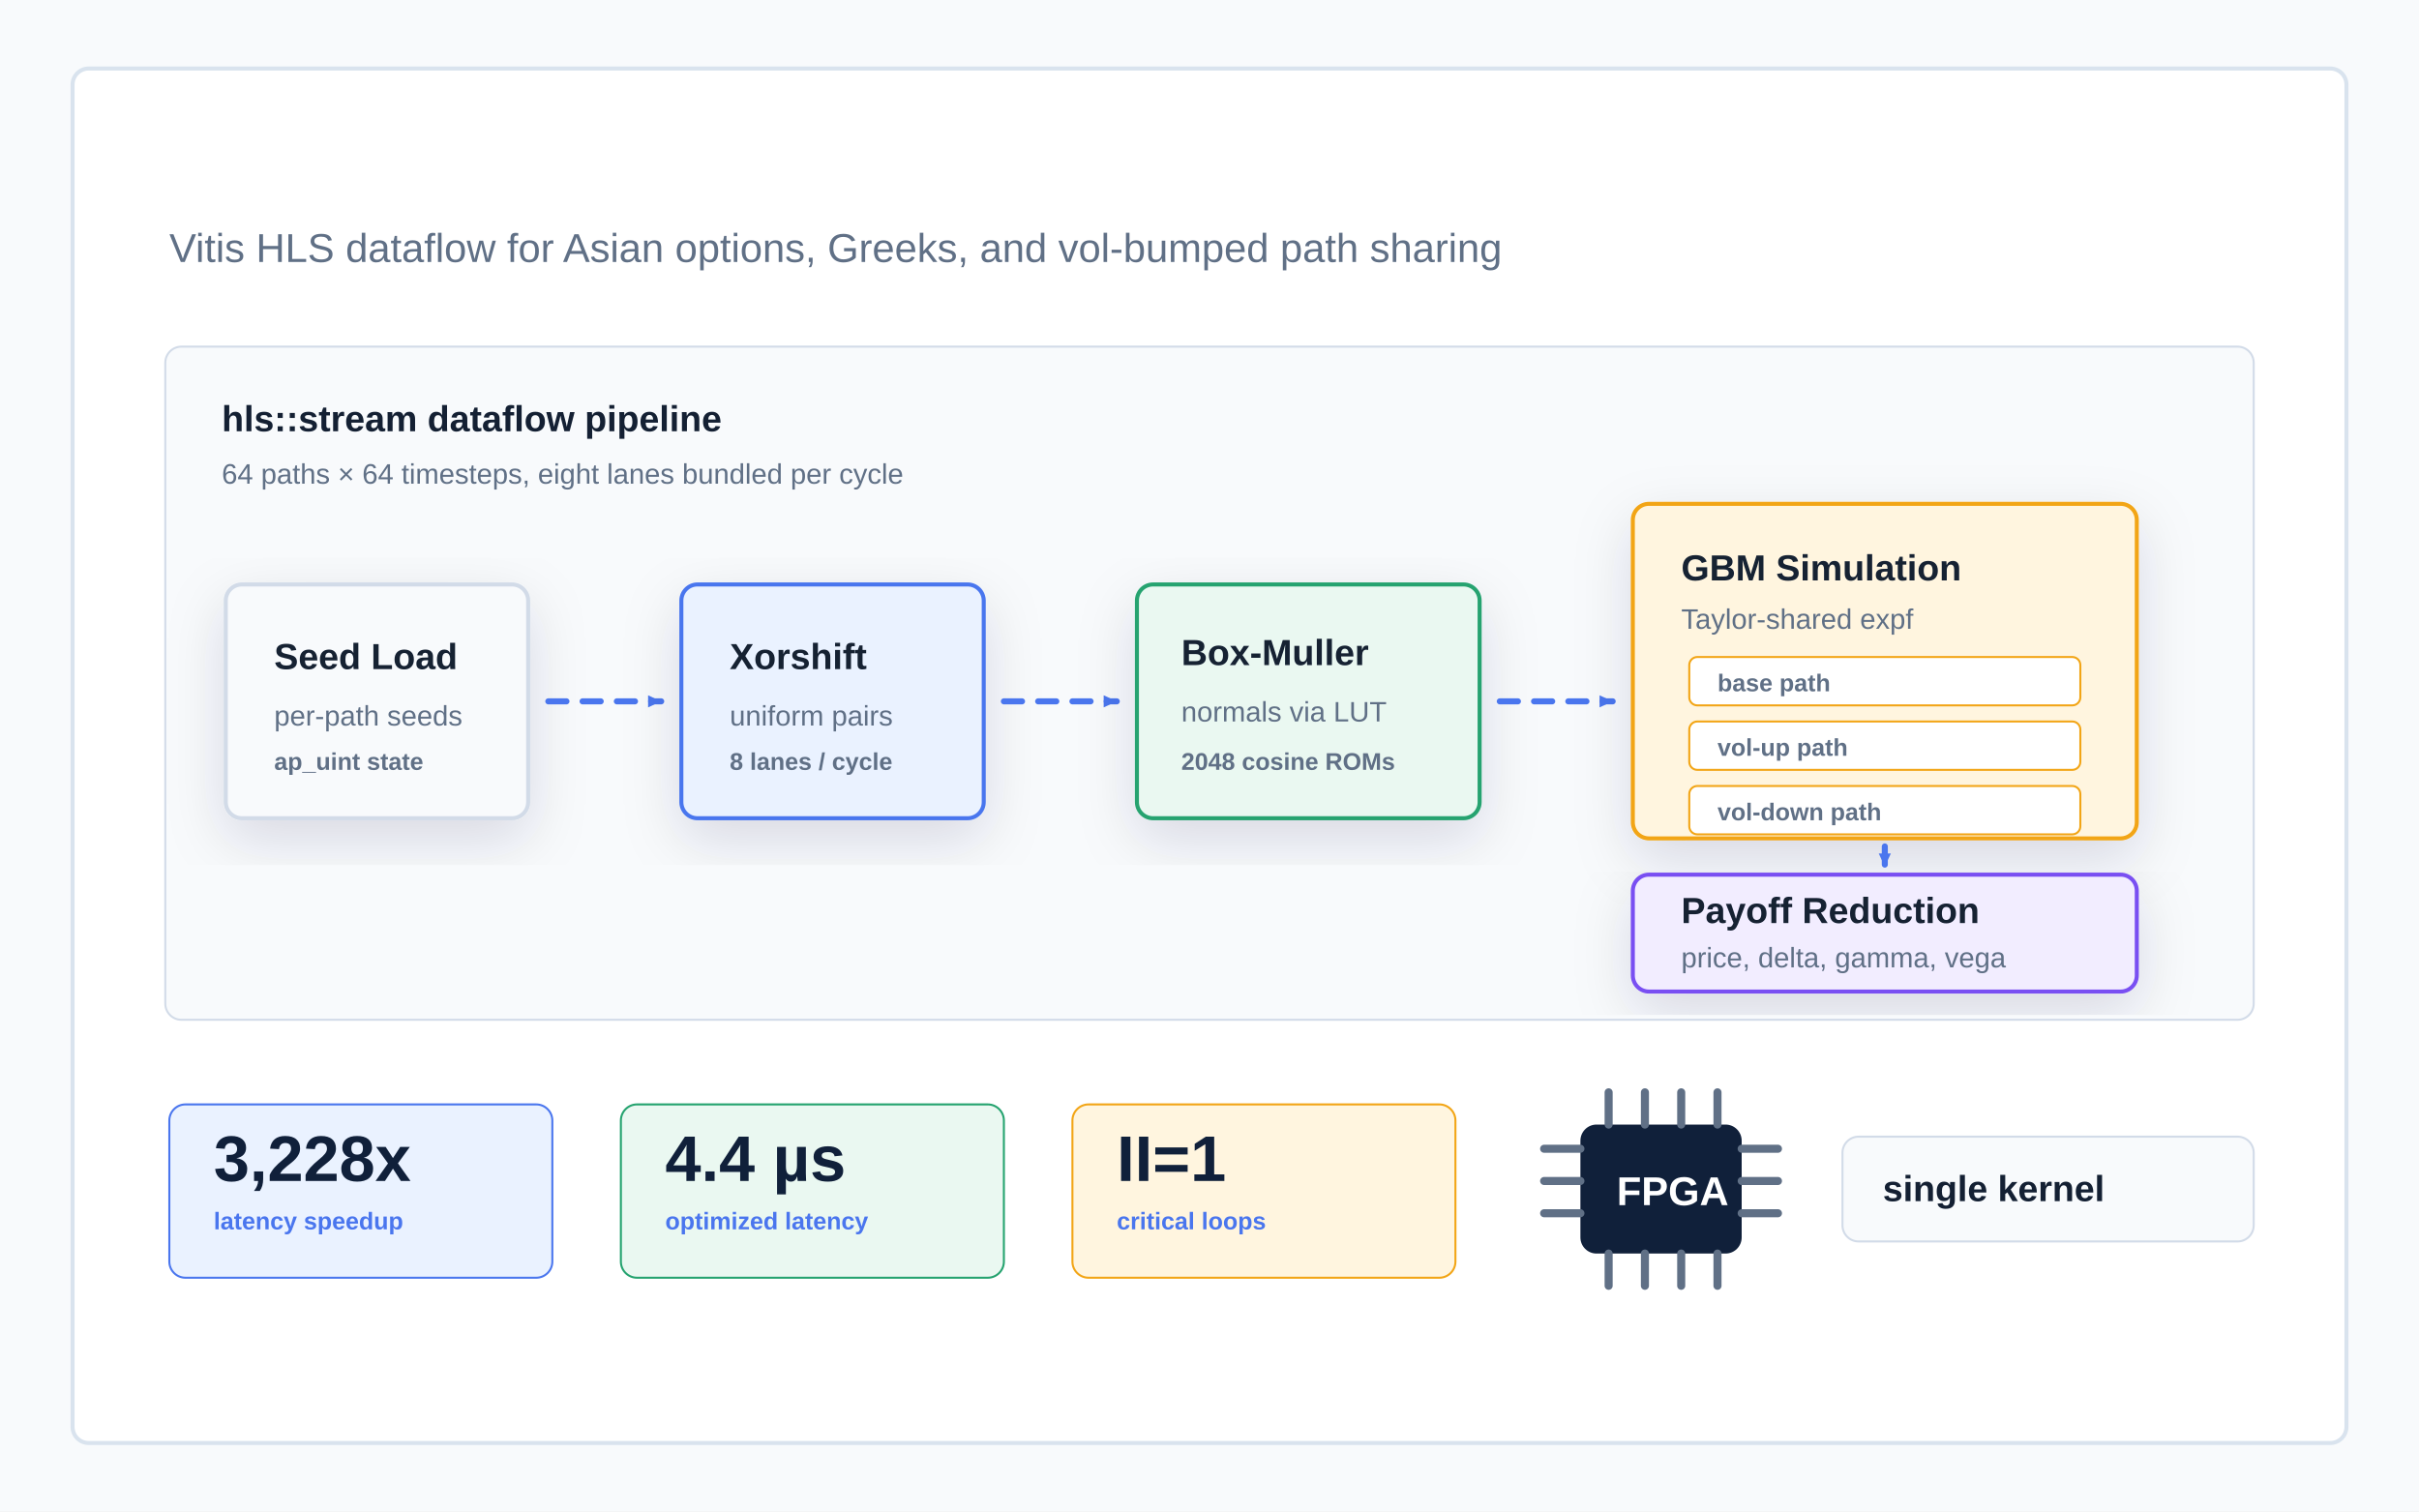
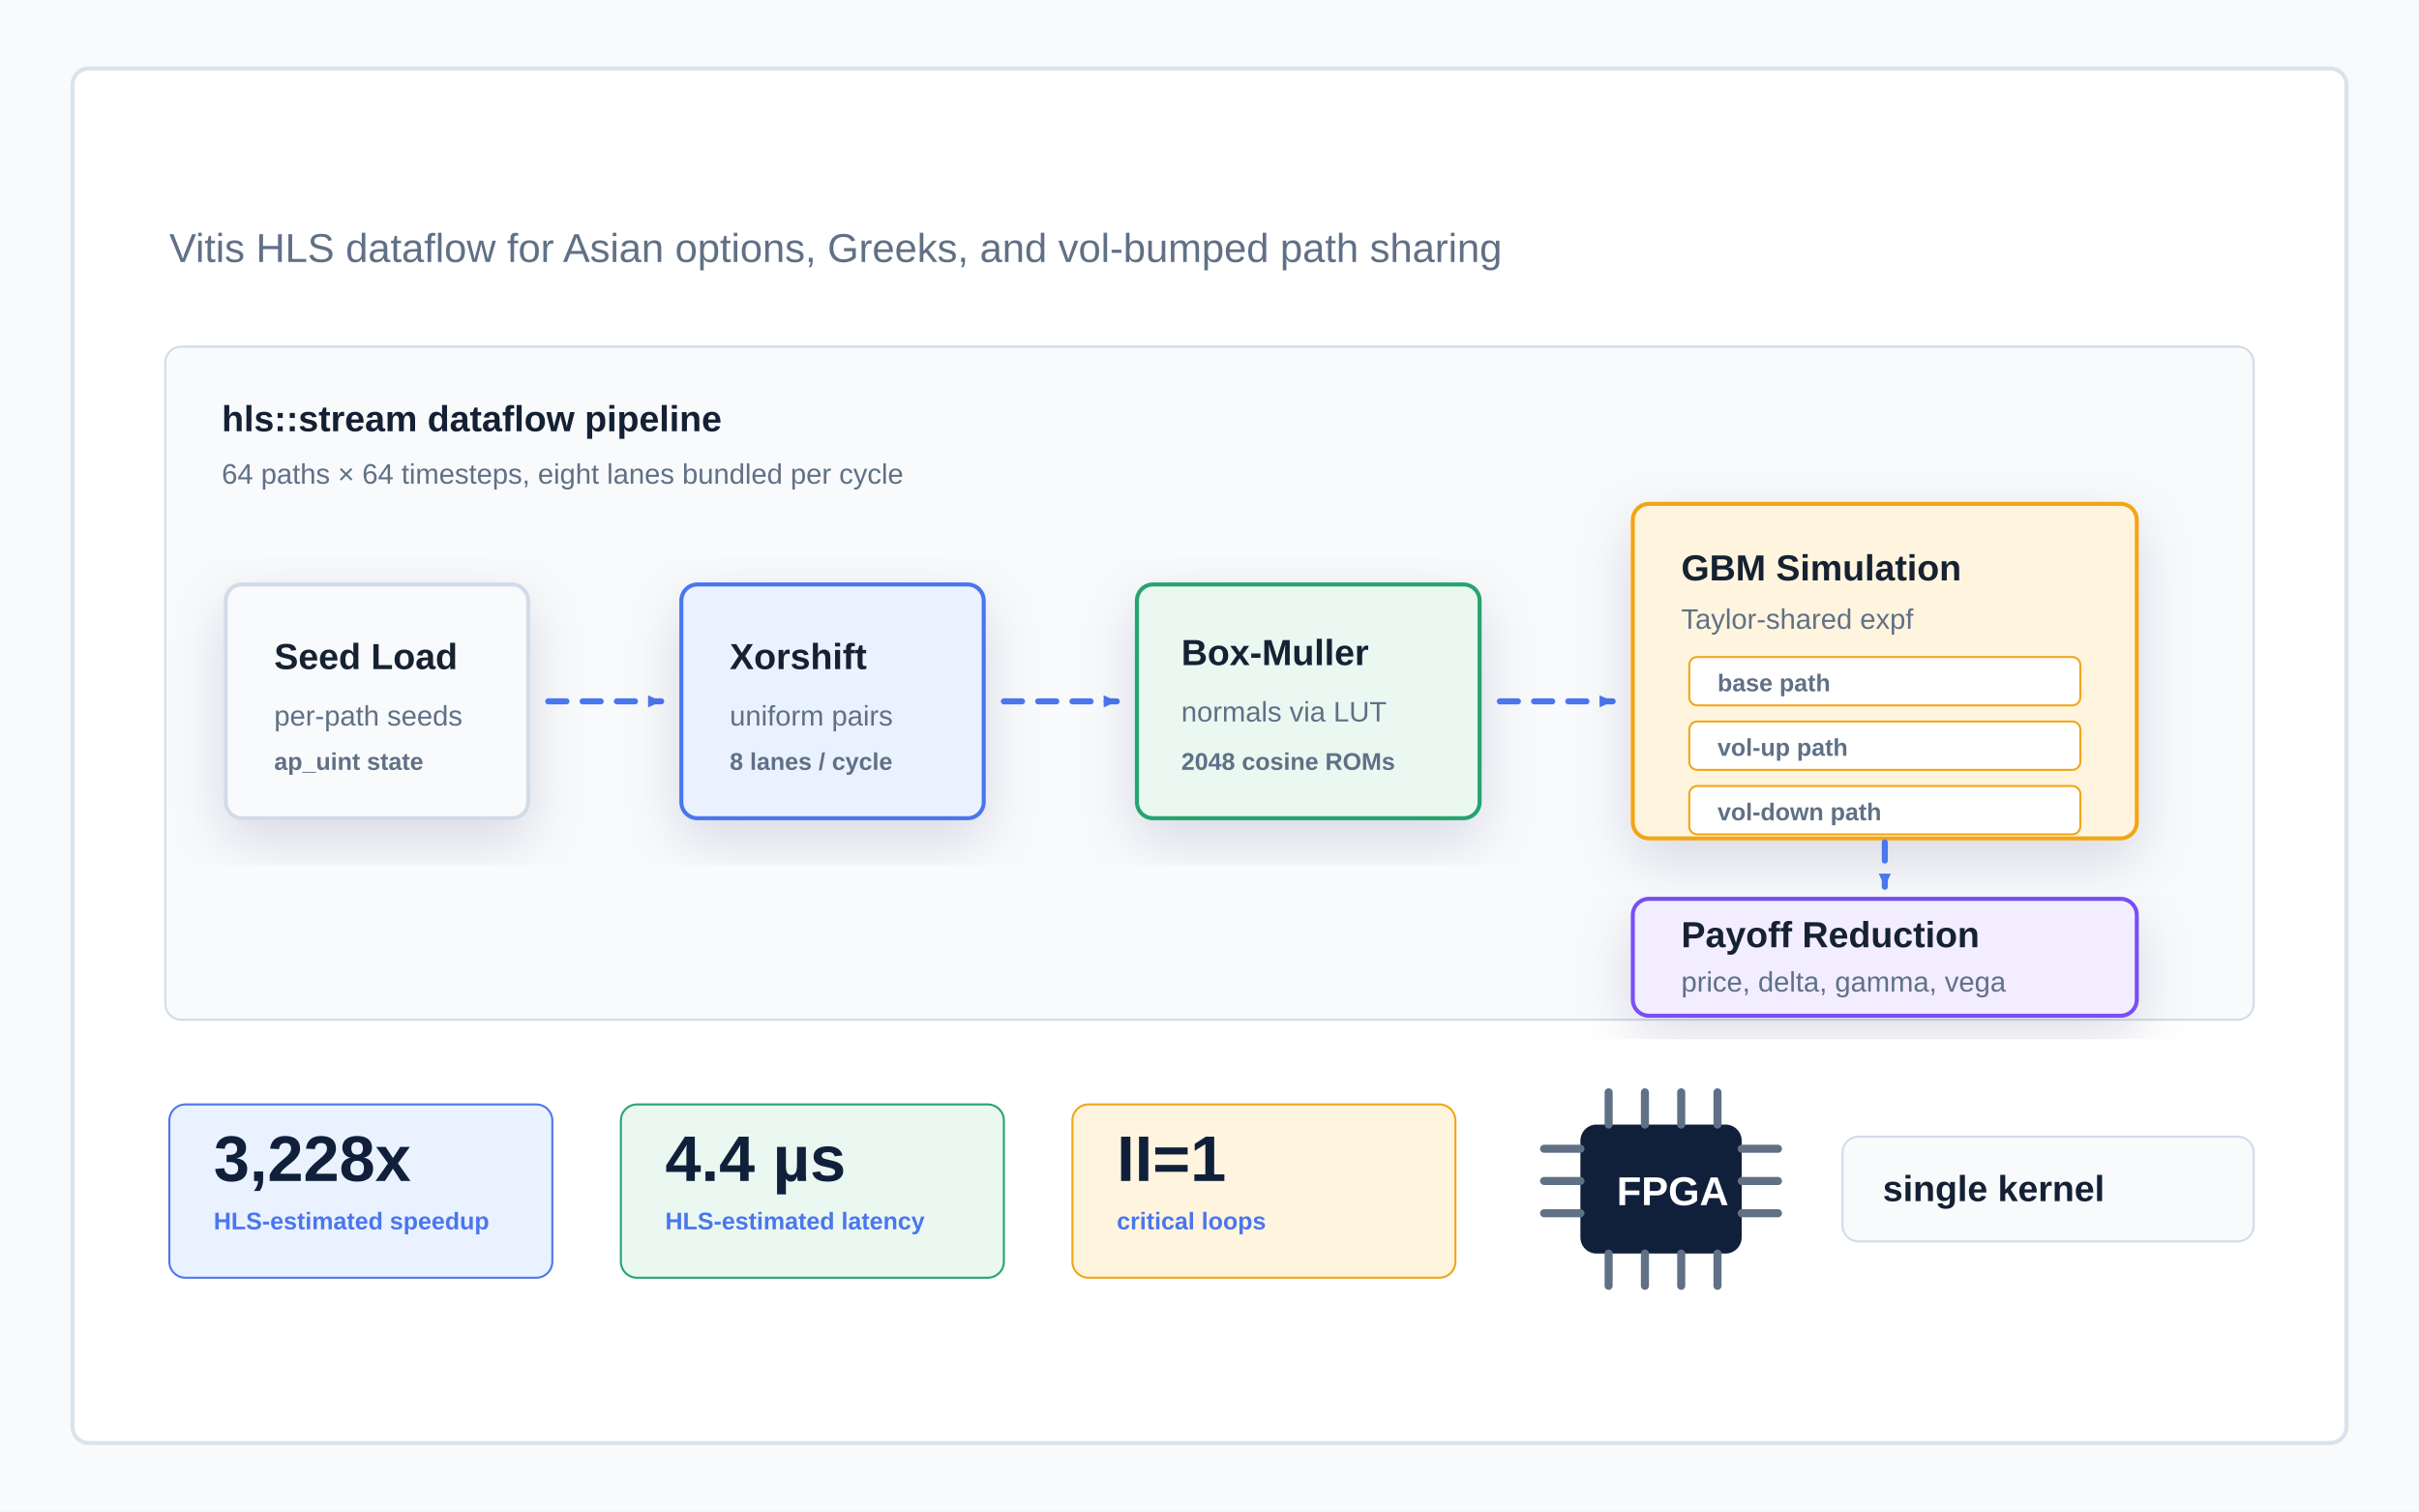
<svg xmlns="http://www.w3.org/2000/svg" viewBox="0 0 1200 750" role="img" aria-labelledby="title desc">
  <defs>
    <filter id="shadow" x="-20%" y="-20%" width="140%" height="140%">
      <feDropShadow dx="0" dy="10" stdDeviation="14" flood-color="#12233f" flood-opacity="0.13" />
    </filter>
    <marker id="stream-arrow" markerWidth="9" markerHeight="9" refX="8" refY="4.5" orient="auto" markerUnits="userSpaceOnUse">
      <path d="M1.5 1.5 L8 4.5 L1.5 7.5 Z" fill="#4a76ee" />
    </marker>
    <style>
      .bg{fill:#f8fafc}
      .panel{fill:#fff;stroke:#d9e3ee;stroke-width:2}
      .title{font:700 48px Poppins,Arial,sans-serif;fill:#10203a}
      .sub{font:500 20px Poppins,Arial,sans-serif;fill:#607086}
      .label{font:700 18px Poppins,Arial,sans-serif;fill:#142033}
      .small{font:500 14px Poppins,Arial,sans-serif;fill:#607086}
      .tiny{font:700 12px Poppins,Arial,sans-serif;fill:#607086}
      .metric{font:700 32px Poppins,Arial,sans-serif;fill:#10203a}
      .metric-label{font:700 12px Poppins,Arial,sans-serif;fill:#4a76ee;text-transform:uppercase}
      .box{fill:#fff;stroke:#cfd9e6;stroke-width:2}
      .blue{fill:#eaf2ff;stroke:#4a76ee}
      .green{fill:#eaf8f1;stroke:#25a36f}
      .amber{fill:#fff5df;stroke:#f2a516}
      .violet{fill:#f2edff;stroke:#7950f2}
      .slate{fill:#f8fafc;stroke:#d2dbe8}
      .stream{fill:none;stroke:#4a76ee;stroke-width:3;marker-end:url(#stream-arrow);stroke-dasharray:9 8;stroke-linecap:round}
      .chip{fill:#10203a}
      .pin{stroke:#607086;stroke-width:4;stroke-linecap:round}
    </style>
  </defs>
  <rect class="bg" width="1200" height="750" />
  <rect x="36" y="34" width="1128" height="682" rx="8" class="panel" />
  <text x="84" y="130" class="sub">Vitis HLS dataflow for Asian options, Greeks, and vol-bumped path sharing</text>
  <g transform="translate(82 172)">
    <rect x="0" y="0" width="1036" height="334" rx="8" fill="#f8fafc" stroke="#d2dbe8" />
    <text x="28" y="42" class="label">hls::stream dataflow pipeline</text>
    <text x="28" y="68" class="small">64 paths × 64 timesteps, eight lanes bundled per cycle</text>
    <g transform="translate(30 118)" filter="url(#shadow)">
      <rect x="0" y="0" width="150" height="116" rx="8" class="box slate" />
      <text x="24" y="42" class="label">Seed Load</text>
      <text x="24" y="70" class="small">per-path seeds</text>
      <text x="24" y="92" class="tiny">ap_uint state</text>
    </g>
    <path d="M190 176 L246 176" class="stream" />
    <g transform="translate(256 118)" filter="url(#shadow)">
      <rect x="0" y="0" width="150" height="116" rx="8" class="box blue" />
      <text x="24" y="42" class="label">Xorshift</text>
      <text x="24" y="70" class="small">uniform pairs</text>
      <text x="24" y="92" class="tiny">8 lanes / cycle</text>
    </g>
    <path d="M416 176 L472 176" class="stream" />
    <g transform="translate(482 118)" filter="url(#shadow)">
      <rect x="0" y="0" width="170" height="116" rx="8" class="box green" />
      <text x="22" y="40" class="label">Box-Muller</text>
      <text x="22" y="68" class="small">normals via LUT</text>
      <text x="22" y="92" class="tiny">2048 cosine ROMs</text>
    </g>
    <path d="M662 176 L718 176" class="stream" />
    <g transform="translate(728 78)" filter="url(#shadow)">
      <rect x="0" y="0" width="250" height="166" rx="8" class="box amber" />
      <text x="24" y="38" class="label">GBM Simulation</text>
      <text x="24" y="62" class="small">Taylor-shared expf</text>
      <g transform="translate(28 76)">
        <rect x="0" y="0" width="194" height="24" rx="4" fill="#fff" stroke="#f2a516" />
        <text x="14" y="17" class="tiny">base path</text>
        <rect x="0" y="32" width="194" height="24" rx="4" fill="#fff" stroke="#f2a516" />
        <text x="14" y="49" class="tiny">vol-up path</text>
        <rect x="0" y="64" width="194" height="24" rx="4" fill="#fff" stroke="#f2a516" />
        <text x="14" y="81" class="tiny">vol-down path</text>
      </g>
    </g>
-     <path d="M853 248 L853 258" class="stream" />
-     <g transform="translate(728 262)" filter="url(#shadow)">
+     <path d="M853 246 L853 268" class="stream" />
+     <g transform="translate(728 274)" filter="url(#shadow)">
      <rect x="0" y="0" width="250" height="58" rx="8" class="box violet" />
      <text x="24" y="24" class="label">Payoff Reduction</text>
      <text x="24" y="46" class="small">price, delta, gamma, vega</text>
    </g>
  </g>
  <g transform="translate(84 548)">
    <rect x="0" y="0" width="190" height="86" rx="8" fill="#eaf2ff" stroke="#4a76ee" />
    <text x="22" y="38" class="metric">3,228x</text>
-     <text x="22" y="62" class="metric-label">latency speedup</text>
+     <text x="22" y="62" class="metric-label">HLS-estimated speedup</text>
  </g>
  <g transform="translate(308 548)">
    <rect x="0" y="0" width="190" height="86" rx="8" fill="#eaf8f1" stroke="#25a36f" />
    <text x="22" y="38" class="metric">4.4 µs</text>
-     <text x="22" y="62" class="metric-label">optimized latency</text>
+     <text x="22" y="62" class="metric-label">HLS-estimated latency</text>
  </g>
  <g transform="translate(532 548)">
    <rect x="0" y="0" width="190" height="86" rx="8" fill="#fff5df" stroke="#f2a516" />
    <text x="22" y="38" class="metric">II=1</text>
    <text x="22" y="62" class="metric-label">critical loops</text>
  </g>
  <g transform="translate(784 558)">
    <rect x="0" y="0" width="80" height="64" rx="8" class="chip" />
    <path d="M-18 12 H0 M-18 28 H0 M-18 44 H0 M80 12 H98 M80 28 H98 M80 44 H98" class="pin" />
    <path d="M14 -16 V0 M32 -16 V0 M50 -16 V0 M68 -16 V0 M14 64 V80 M32 64 V80 M50 64 V80 M68 64 V80" class="pin" />
    <text x="18" y="40" font-family="Poppins,Arial,sans-serif" font-size="20" font-weight="700" fill="#fff">FPGA</text>
  </g>
  <g transform="translate(914 564)">
    <rect x="0" y="0" width="204" height="52" rx="8" fill="#f8fafc" stroke="#d2dbe8" />
    <text x="20" y="32" class="label">single kernel</text>
  </g>
</svg>
